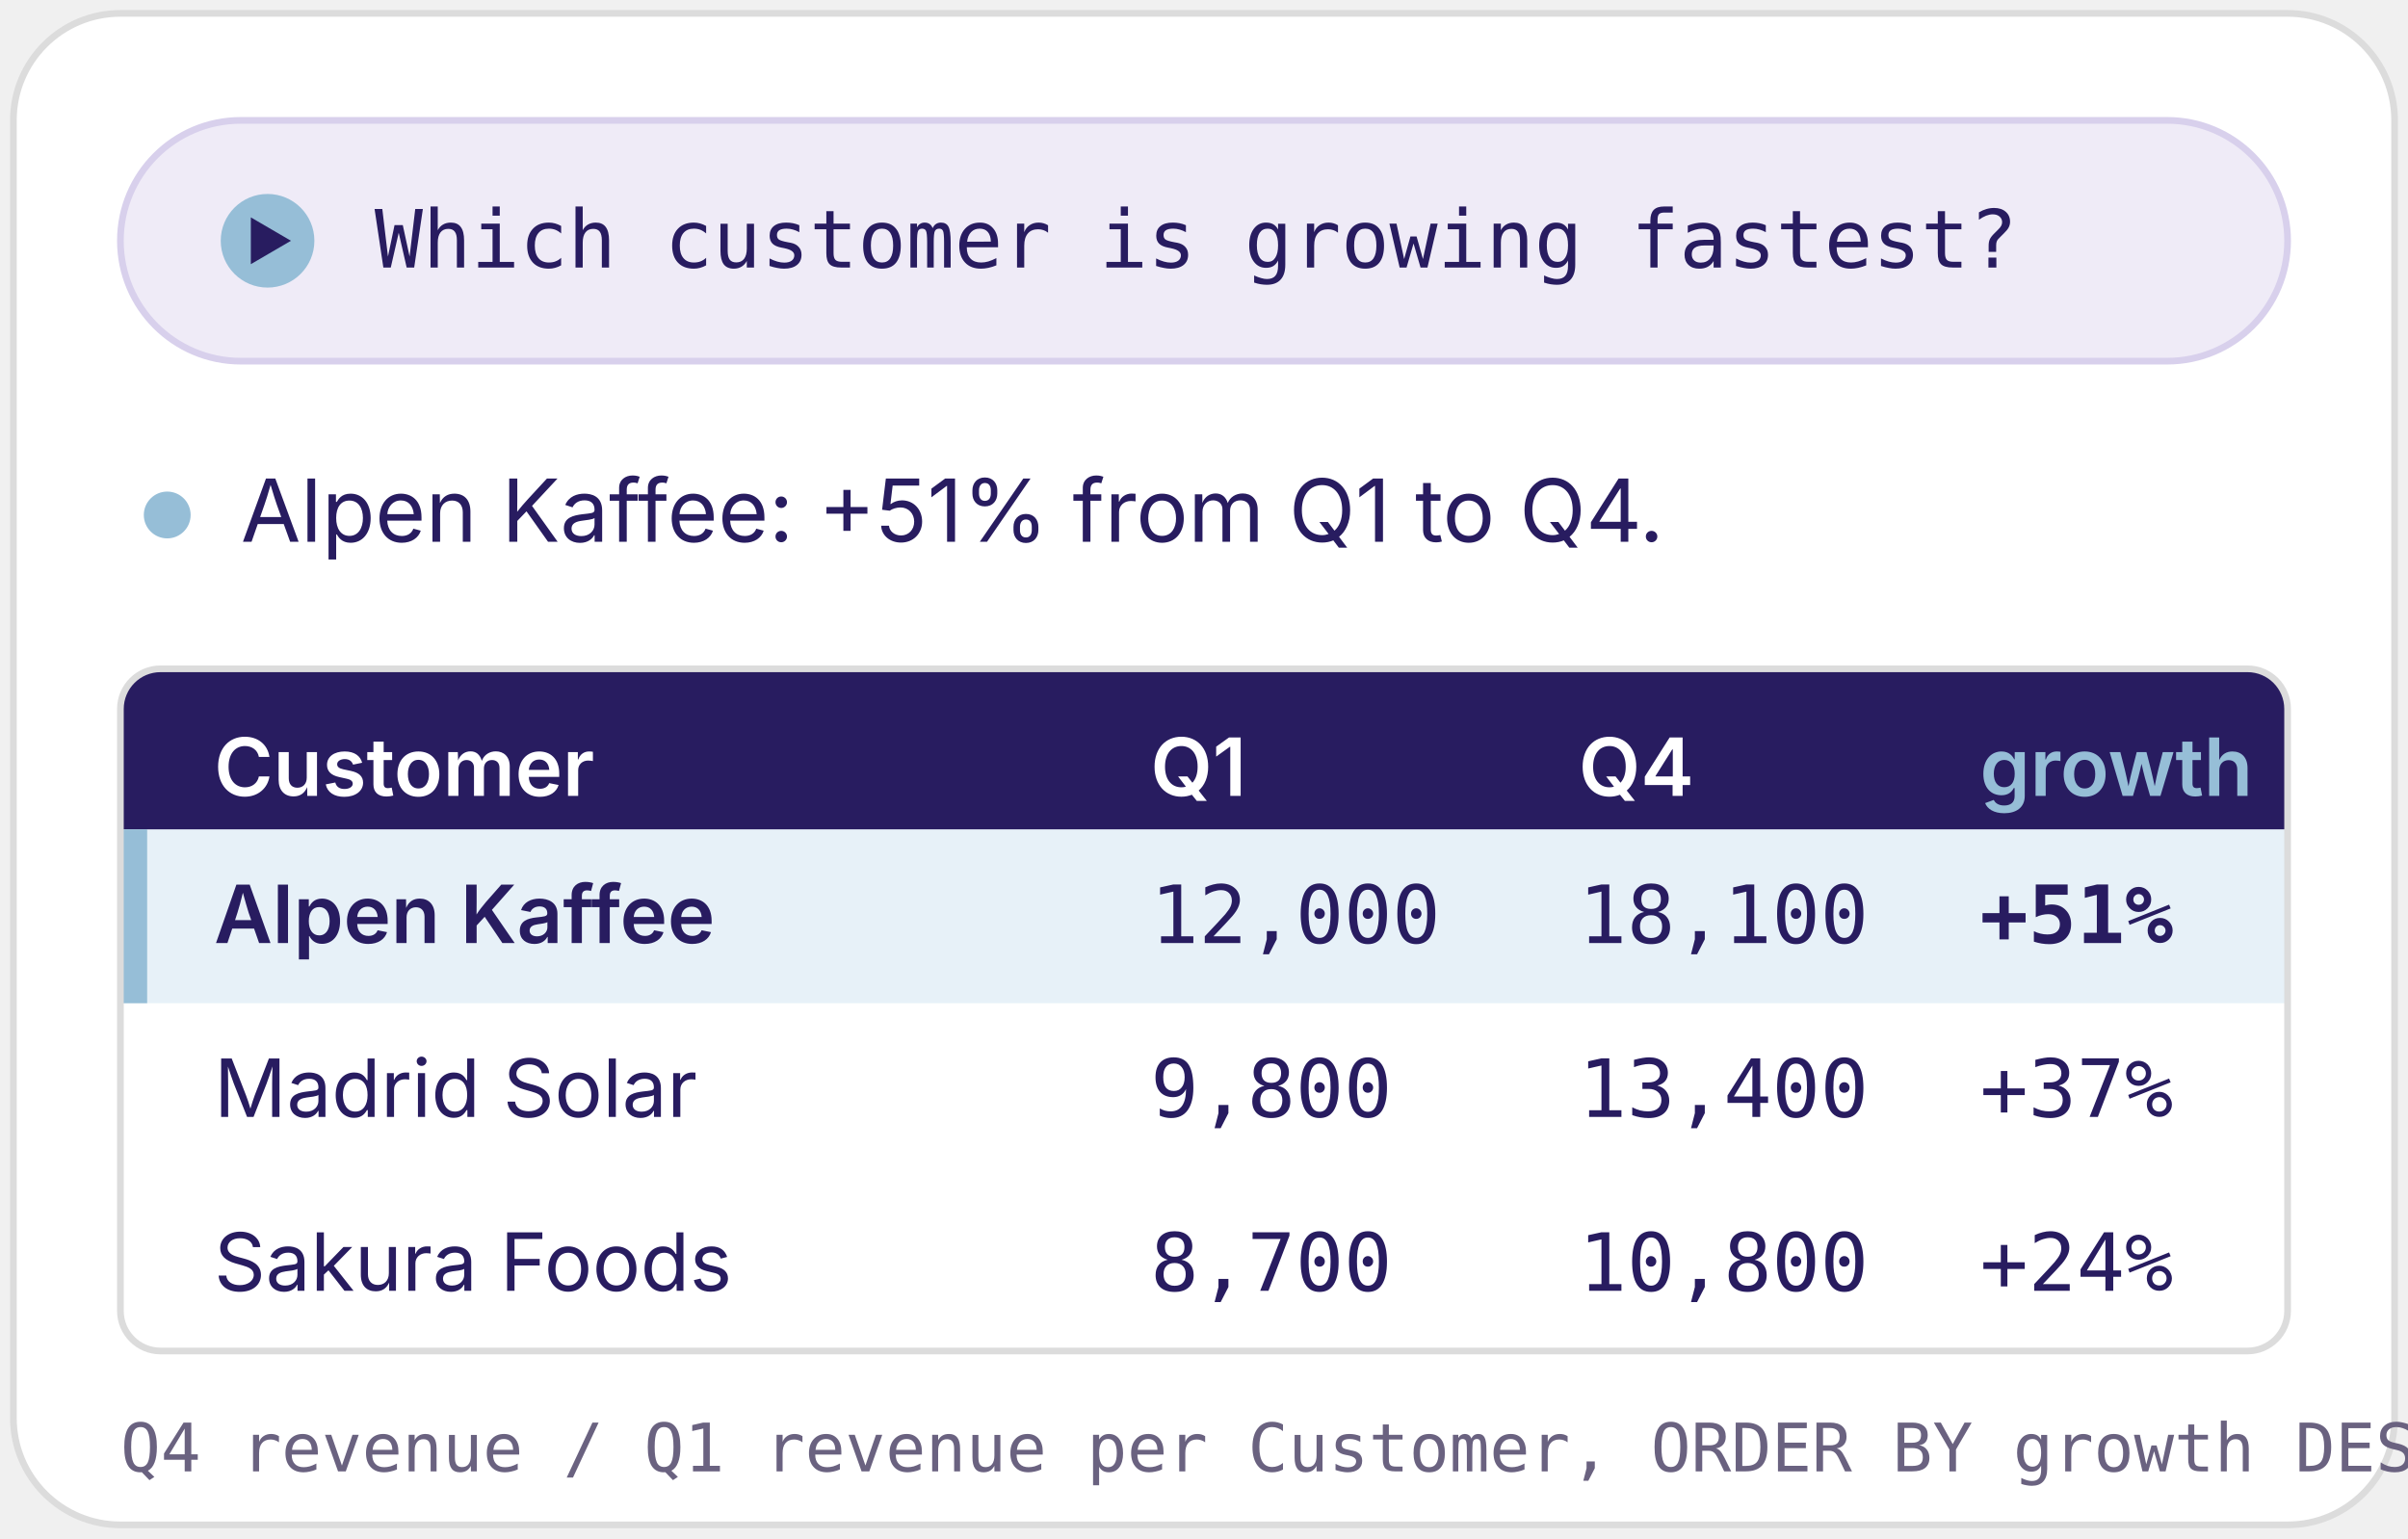
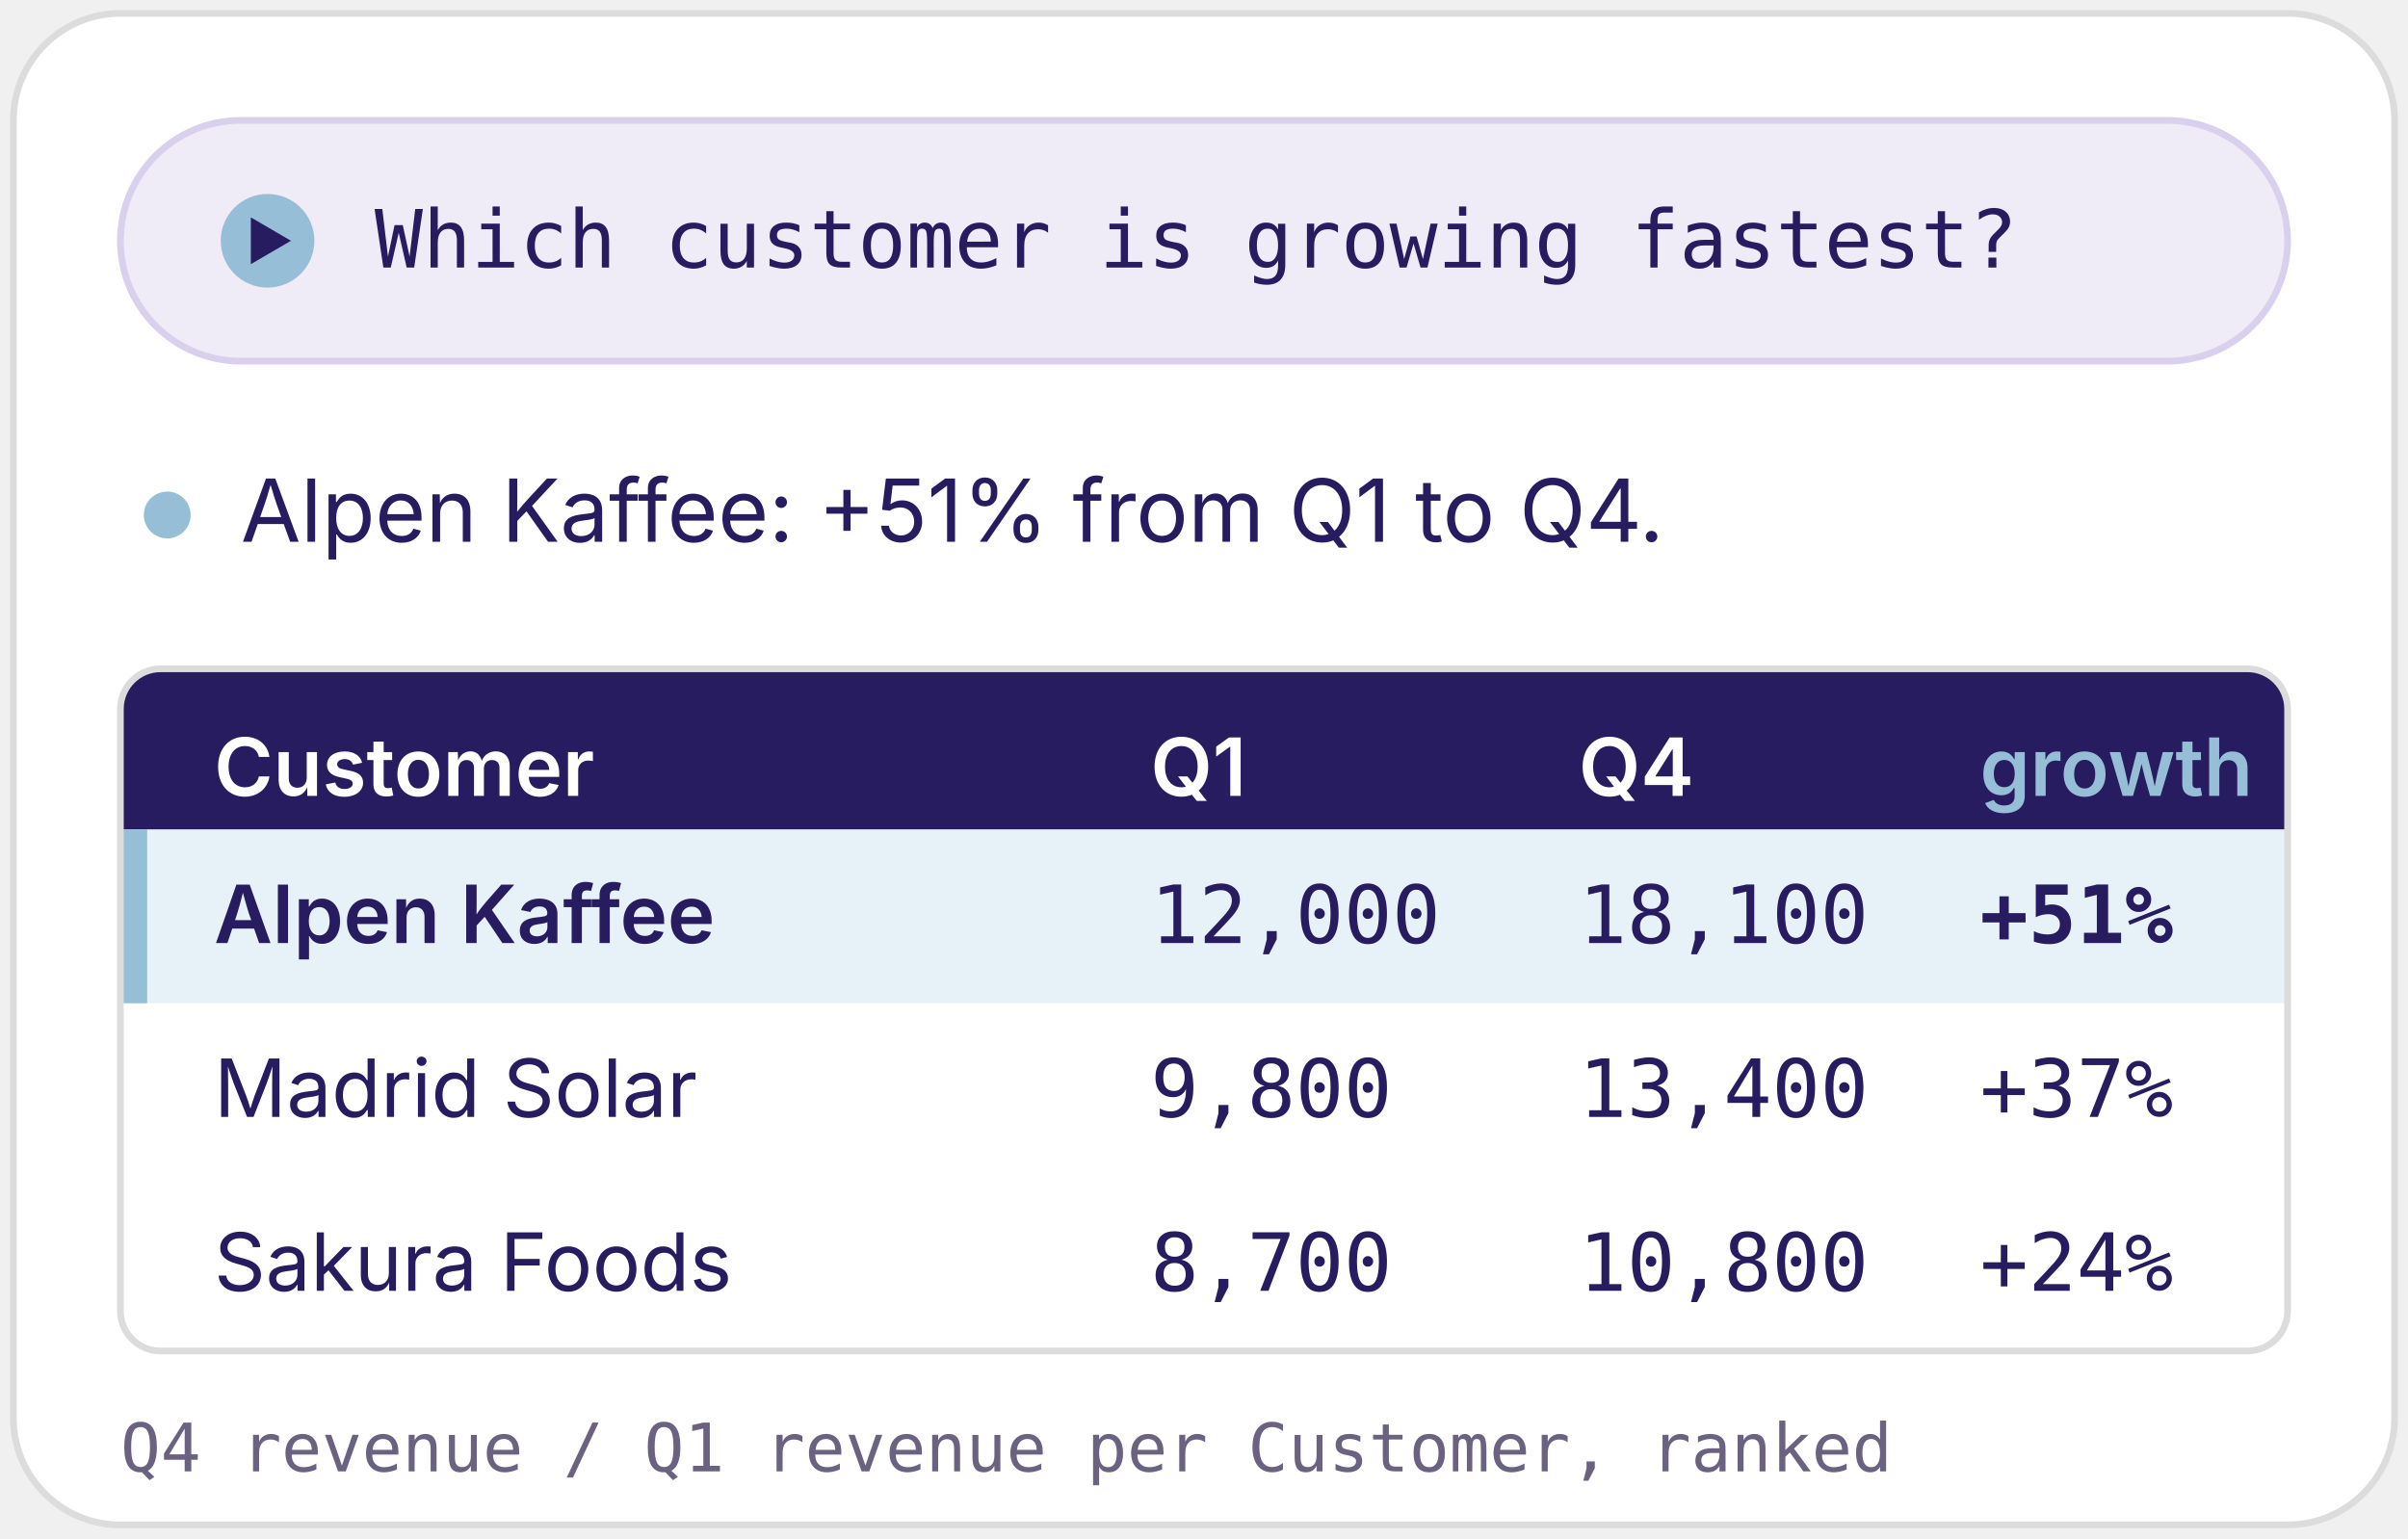
<svg xmlns="http://www.w3.org/2000/svg" viewBox="0 0 360 230" width="360" height="230" font-family="Inter, ui-sans-serif, system-ui, sans-serif">
  <rect x="2" y="2" width="356" height="226" rx="16" fill="#FFFFFF" stroke="#DCDCDC" />
  <rect x="18" y="18" width="324" height="36" rx="18" fill="#EFEBF7" stroke="#D8D0EC" />
  <circle cx="40" cy="36" r="7" fill="#96BED7" />
  <path d="M37.5 32.5 L43.5 36 L37.5 39.5 Z" fill="#281C60" />
  <text x="56" y="40" font-family="JetBrains Mono, ui-monospace, monospace" font-size="12" fill="#281C60" textLength="270" lengthAdjust="spacingAndGlyphs">Which customer is growing fastest?</text>
  <circle cx="25" cy="77" r="3.5" fill="#96BED7" />
  <text x="36" y="81" font-size="13" fill="#281C60">Alpen Kaffee: +51% from Q1 to Q4.</text>
  <g>
    <clipPath id="card">
      <rect x="18" y="100" width="324" height="102" rx="6" />
    </clipPath>
    <path d="M18 106 q0 -6 6 -6 h312 q6 0 6 6 v24 h-324 Z" fill="#281C60" />
    <text x="32" y="119" font-size="12" font-weight="600" fill="#FFFFFF">Customer</text>
    <text x="172" y="119" font-size="12" font-weight="600" fill="#FFFFFF">Q1</text>
    <text x="236" y="119" font-size="12" font-weight="600" fill="#FFFFFF">Q4</text>
    <text x="296" y="119" font-size="12" font-weight="600" fill="#96BED7">growth</text>
    <g clip-path="url(#card)">
      <rect x="18" y="124" width="324" height="26" fill="#E7F1F8" />
      <rect x="18" y="124" width="4" height="26" fill="#96BED7" />
    </g>
    <g font-size="12" fill="#281C60">
      <text x="32" y="141" font-weight="600">Alpen Kaffee</text>
      <text x="172" y="141" font-family="JetBrains Mono, ui-monospace, monospace">12,000</text>
      <text x="236" y="141" font-family="JetBrains Mono, ui-monospace, monospace">18,100</text>
      <text x="296" y="141" font-family="JetBrains Mono, ui-monospace, monospace" font-weight="700">+51%</text>
      <text x="32" y="167">Madrid Solar</text>
      <text x="172" y="167" font-family="JetBrains Mono, ui-monospace, monospace">9,800</text>
      <text x="236" y="167" font-family="JetBrains Mono, ui-monospace, monospace">13,400</text>
      <text x="296" y="167" font-family="JetBrains Mono, ui-monospace, monospace">+37%</text>
      <text x="32" y="193">Sakura Foods</text>
      <text x="172" y="193" font-family="JetBrains Mono, ui-monospace, monospace">8,700</text>
      <text x="236" y="193" font-family="JetBrains Mono, ui-monospace, monospace">10,800</text>
      <text x="296" y="193" font-family="JetBrains Mono, ui-monospace, monospace">+24%</text>
    </g>
    <rect x="18" y="100" width="324" height="102" rx="6" fill="none" stroke="#DCDCDC" />
  </g>
-   <text x="18" y="220" font-family="JetBrains Mono, ui-monospace, monospace" font-size="10" fill="#6A6280">Q4 revenue / Q1 revenue per Customer, ORDER BY growth DESC</text>
+   <text x="18" y="220" font-family="JetBrains Mono, ui-monospace, monospace" font-size="10" fill="#6A6280">Q4 revenue / Q1 revenue per Customer, ranked</text>
</svg>
